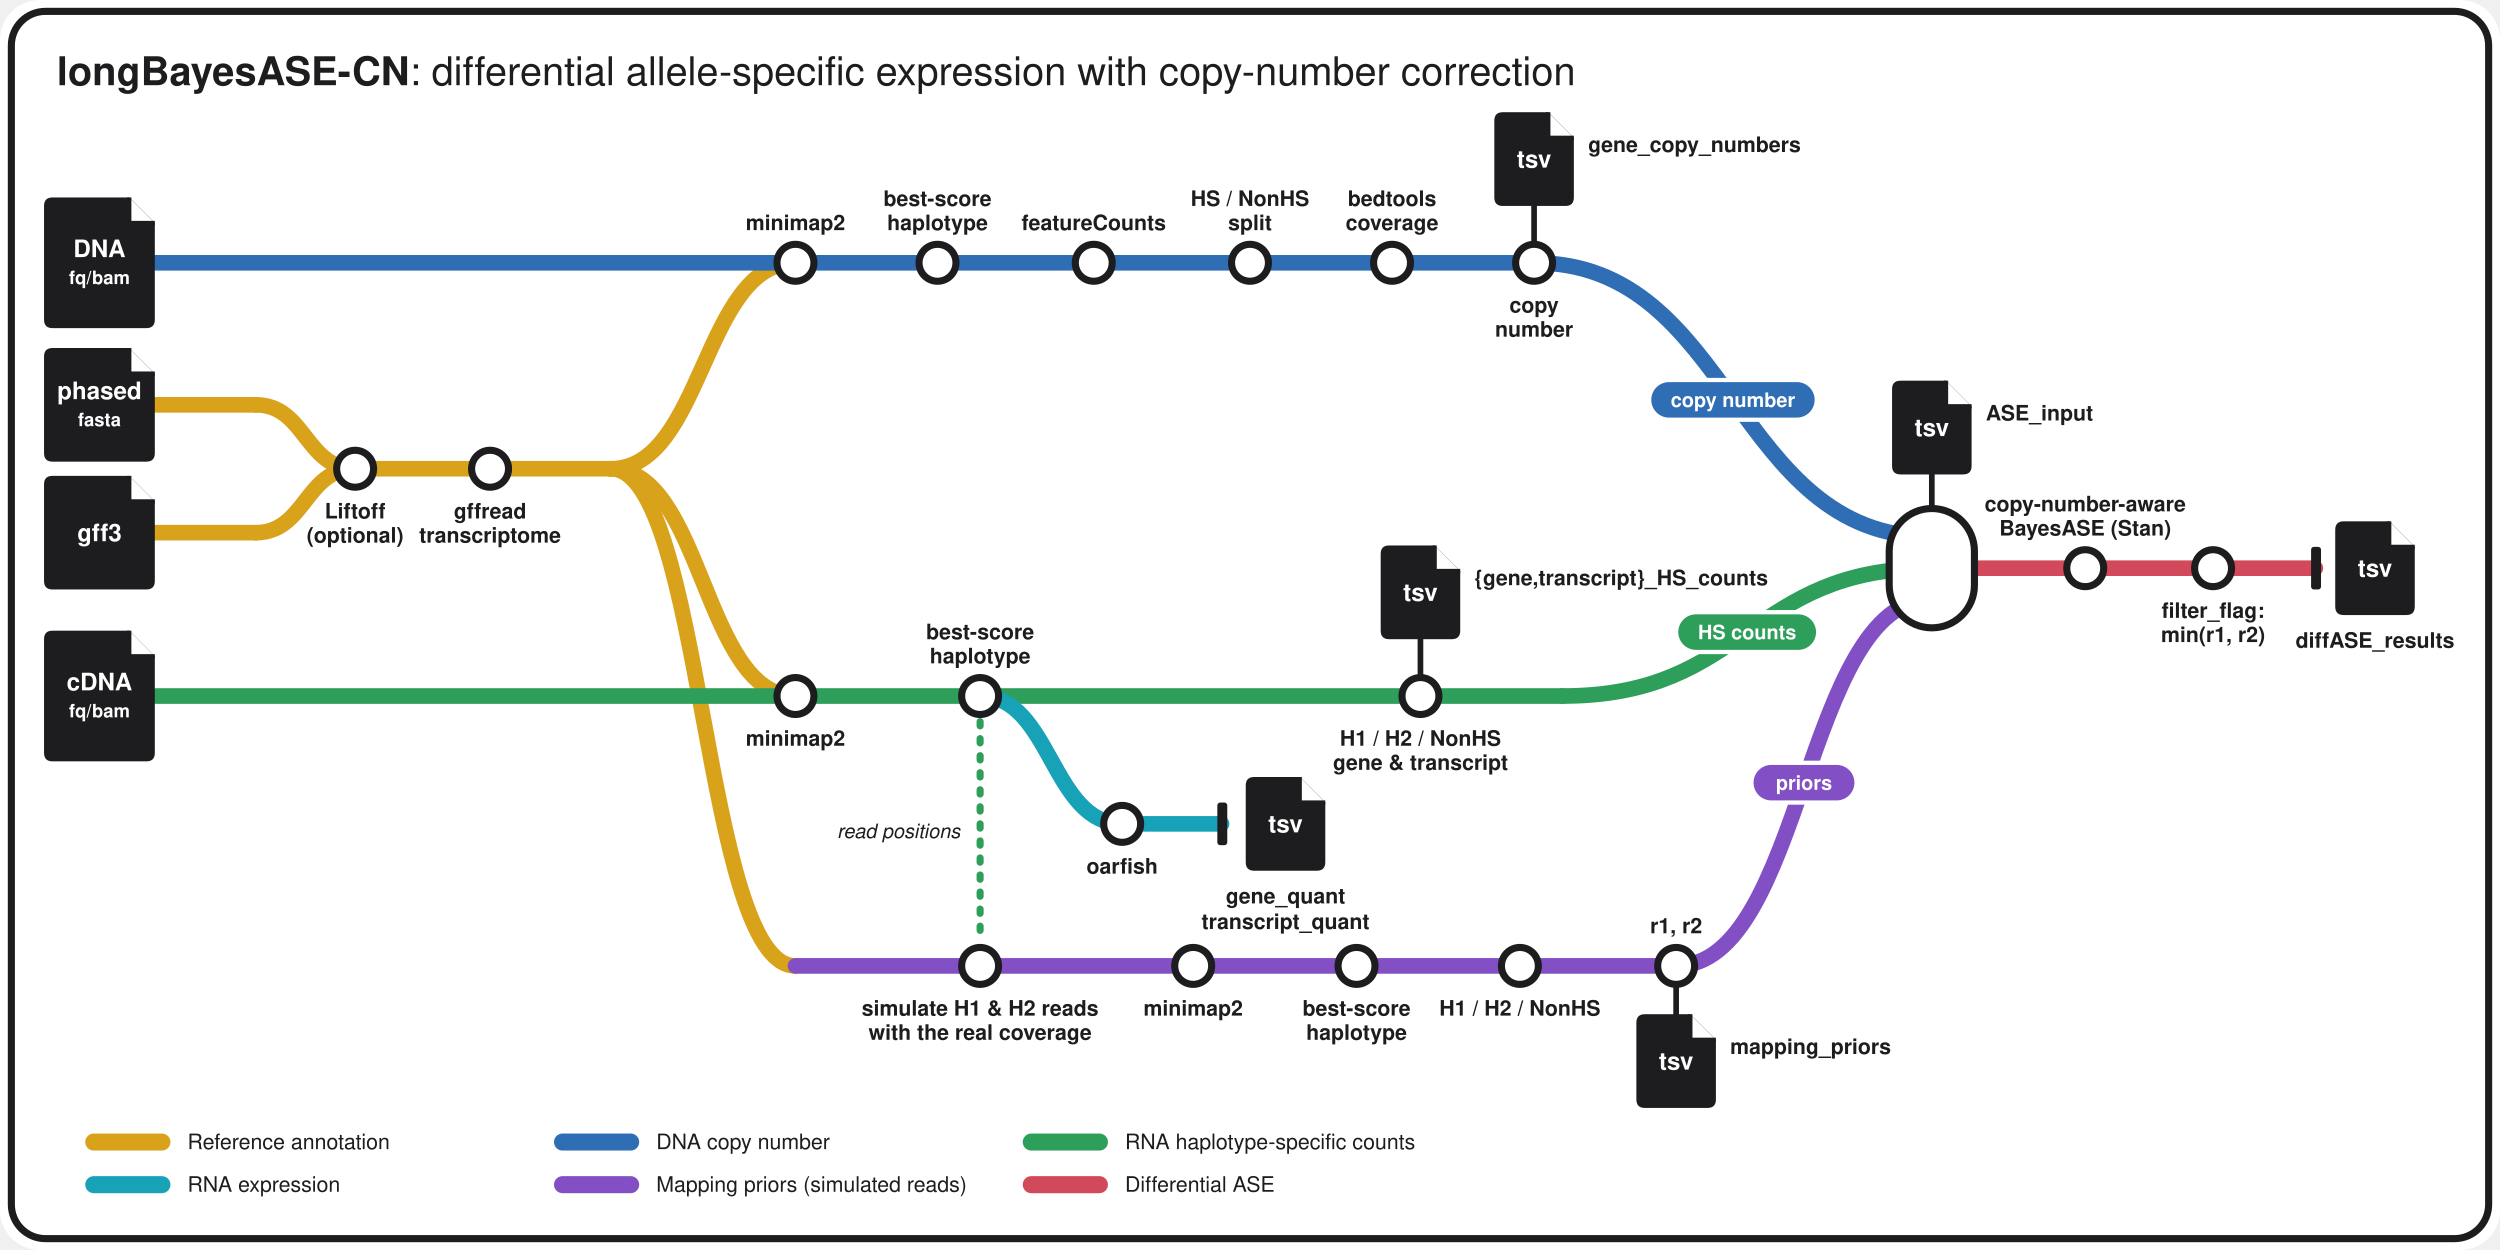
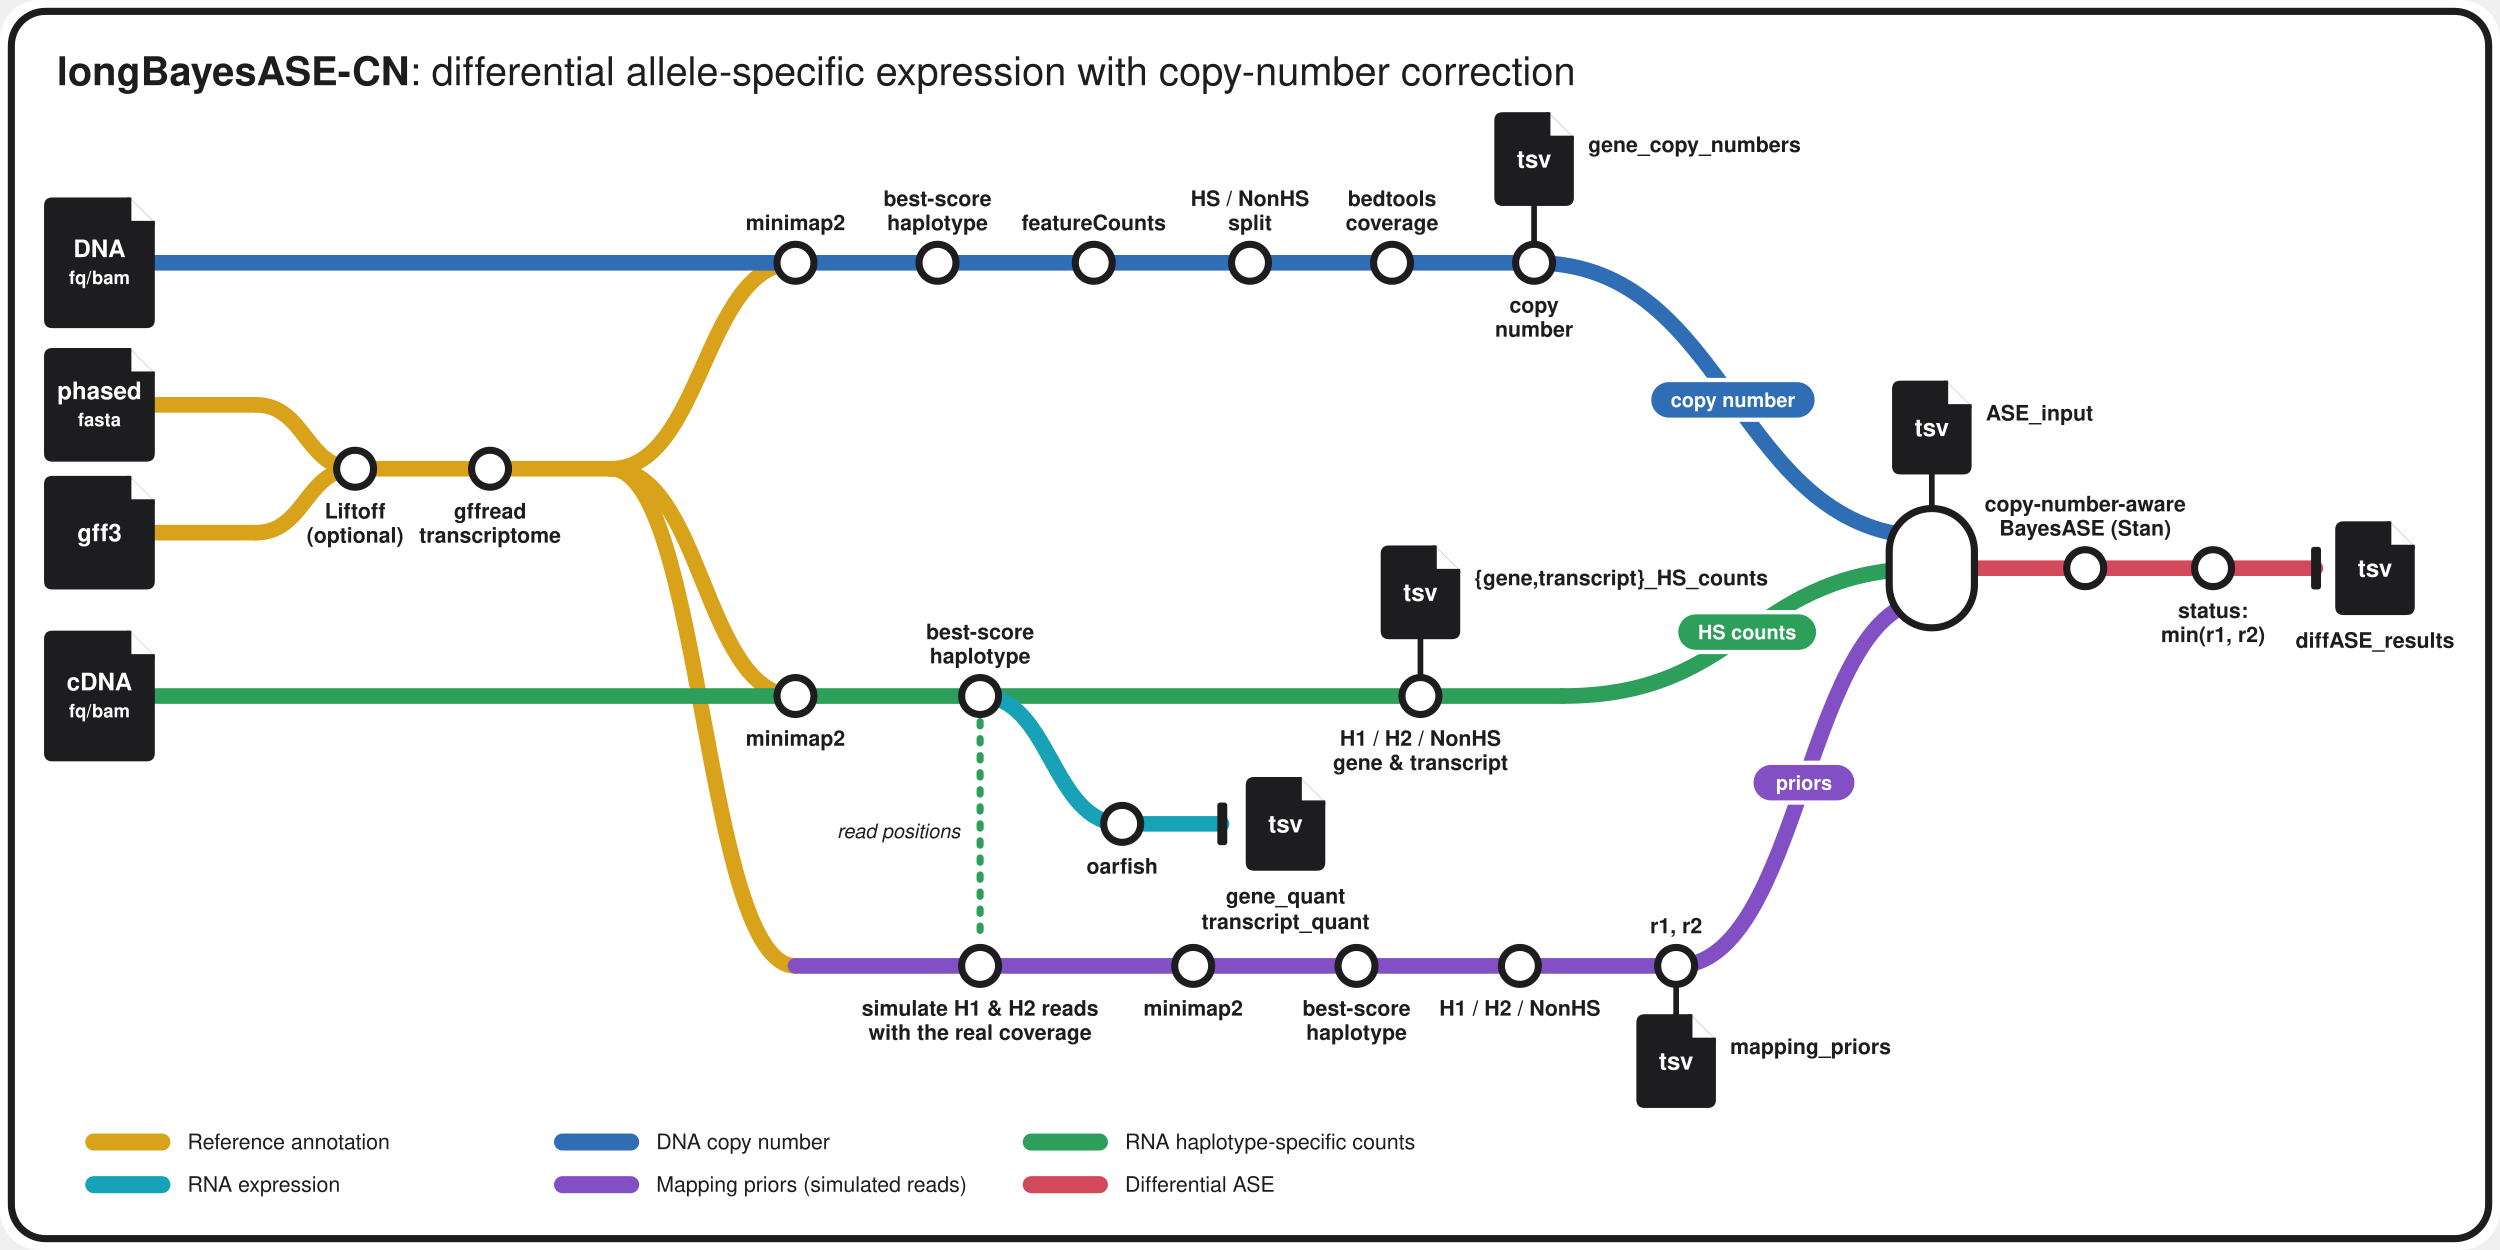
<svg xmlns="http://www.w3.org/2000/svg" viewBox="0 0 1760 880" width="1760" height="880" role="img" aria-label="longBayesASE-CN workflow">
  <rect width="1760" height="880" rx="28" fill="#ffffff" />
  <rect x="8" y="8" width="1744" height="864" rx="24" fill="none" stroke="#1d1d1f" stroke-width="5" />
  <text x="40" y="60" font-family="Helvetica, Arial, sans-serif" font-size="28" font-weight="800" fill="#1d1d1f">longBayesASE-CN<tspan font-weight="500">: differential allele-specific expression with copy-number correction</tspan>
  </text>
  <path d="M 110,285 L 180,285" fill="none" stroke="#D9A21B" stroke-width="11" stroke-linecap="round" />
  <path d="M 180,285 C 215.0,285 215.0,330 250,330" fill="none" stroke="#D9A21B" stroke-width="11" stroke-linecap="round" />
  <path d="M 110,375 L 180,375" fill="none" stroke="#D9A21B" stroke-width="11" stroke-linecap="round" />
  <path d="M 180,375 C 215.0,375 215.0,330 250,330" fill="none" stroke="#D9A21B" stroke-width="11" stroke-linecap="round" />
  <path d="M 250,330 L 430,330" fill="none" stroke="#D9A21B" stroke-width="11" stroke-linecap="round" />
  <path d="M 430,330 C 495.0,330 495.0,185 560,185" fill="none" stroke="#D9A21B" stroke-width="11" stroke-linecap="round" />
  <path d="M 430,330 C 495.0,330 495.0,490 560,490" fill="none" stroke="#D9A21B" stroke-width="11" stroke-linecap="round" />
  <path d="M 430,330 C 495.0,330 495.0,680 560,680" fill="none" stroke="#D9A21B" stroke-width="11" stroke-linecap="round" />
  <path d="M 110,185 L 1080,185" fill="none" stroke="#2F6DB5" stroke-width="11" stroke-linecap="round" />
  <path d="M 1080,185 C 1220.0,185 1220.0,378 1360,378" fill="none" stroke="#2F6DB5" stroke-width="11" stroke-linecap="round" />
  <path d="M 110,490 L 1100,490" fill="none" stroke="#2E9E5B" stroke-width="11" stroke-linecap="round" />
  <path d="M 1100,490 C 1230.0,490 1230.0,400 1360,400" fill="none" stroke="#2E9E5B" stroke-width="11" stroke-linecap="round" />
  <path d="M 690,490 C 740.0,490 740.0,580 790,580" fill="none" stroke="#17A2B8" stroke-width="11" stroke-linecap="round" />
  <path d="M 790,580 L 860,580" fill="none" stroke="#17A2B8" stroke-width="11" stroke-linecap="round" />
  <rect x="857" y="565" width="7" height="30" rx="2" fill="#1d1d1f" />
  <path d="M 560,680 L 1180,680" fill="none" stroke="#8250C4" stroke-width="11" stroke-linecap="round" />
  <path d="M 1180,680 C 1270.0,680 1270.0,422 1360,422" fill="none" stroke="#8250C4" stroke-width="11" stroke-linecap="round" />
  <path d="M 690,508 L 690,662" fill="none" stroke="#2E9E5B" stroke-width="5" stroke-dasharray="3 9" stroke-linecap="round" />
  <text x="676" y="590" text-anchor="end" font-family="Helvetica, Arial, sans-serif" font-size="14" font-weight="400" fill="#1d1d1f" font-style="italic">read positions</text>
  <path d="M 1360,400 L 1630,400" fill="none" stroke="#D1495B" stroke-width="11" stroke-linecap="round" />
  <rect x="1627" y="385" width="7" height="30" rx="2" fill="#1d1d1f" />
  <path d="M 31,145 Q 31,139 37,139 L 91,139 L 109,157 L 109,225 Q 109,231 103,231 L 37,231 Q 31,231 31,225 Z" fill="#1d1d1f" />
  <path d="M 91,139 L 91,157 L 109,157" fill="#fff" stroke="#1d1d1f" stroke-width="3" stroke-linejoin="round" />
  <text x="70.0" y="181.0" text-anchor="middle" font-family="Helvetica, Arial, sans-serif" font-size="17" font-weight="800" fill="#fff">DNA</text>
  <text x="70.0" y="200.0" text-anchor="middle" font-family="Helvetica, Arial, sans-serif" font-size="13" font-weight="600" fill="#fff">fq/bam</text>
  <path d="M 31,251 Q 31,245 37,245 L 91,245 L 109,263 L 109,319 Q 109,325 103,325 L 37,325 Q 31,325 31,319 Z" fill="#1d1d1f" />
  <path d="M 91,245 L 91,263 L 109,263" fill="#fff" stroke="#1d1d1f" stroke-width="3" stroke-linejoin="round" />
  <text x="70.0" y="281.0" text-anchor="middle" font-family="Helvetica, Arial, sans-serif" font-size="17" font-weight="800" fill="#fff">phased</text>
  <text x="70.0" y="300.0" text-anchor="middle" font-family="Helvetica, Arial, sans-serif" font-size="13" font-weight="600" fill="#fff">fasta</text>
  <path d="M 31,341 Q 31,335 37,335 L 91,335 L 109,353 L 109,409 Q 109,415 103,415 L 37,415 Q 31,415 31,409 Z" fill="#1d1d1f" />
  <path d="M 91,335 L 91,353 L 109,353" fill="#fff" stroke="#1d1d1f" stroke-width="3" stroke-linejoin="round" />
  <text x="70.0" y="381.0" text-anchor="middle" font-family="Helvetica, Arial, sans-serif" font-size="17" font-weight="800" fill="#fff">gff3</text>
  <path d="M 31,450 Q 31,444 37,444 L 91,444 L 109,462 L 109,530 Q 109,536 103,536 L 37,536 Q 31,536 31,530 Z" fill="#1d1d1f" />
  <path d="M 91,444 L 91,462 L 109,462" fill="#fff" stroke="#1d1d1f" stroke-width="3" stroke-linejoin="round" />
  <text x="70.0" y="486.0" text-anchor="middle" font-family="Helvetica, Arial, sans-serif" font-size="17" font-weight="800" fill="#fff">cDNA</text>
  <text x="70.0" y="505.0" text-anchor="middle" font-family="Helvetica, Arial, sans-serif" font-size="13" font-weight="600" fill="#fff">fq/bam</text>
  <circle cx="250" cy="330" r="13" fill="#fff" stroke="#1d1d1f" stroke-width="5" />
  <text x="250" y="365" text-anchor="middle" font-family="Helvetica, Arial, sans-serif" font-size="15" font-weight="700" fill="#1d1d1f">Liftoff</text>
  <text x="250" y="382" text-anchor="middle" font-family="Helvetica, Arial, sans-serif" font-size="15" font-weight="700" fill="#1d1d1f">(optional)</text>
  <circle cx="345" cy="330" r="13" fill="#fff" stroke="#1d1d1f" stroke-width="5" />
  <text x="345" y="365" text-anchor="middle" font-family="Helvetica, Arial, sans-serif" font-size="15" font-weight="700" fill="#1d1d1f">gffread</text>
  <text x="345" y="382" text-anchor="middle" font-family="Helvetica, Arial, sans-serif" font-size="15" font-weight="700" fill="#1d1d1f">transcriptome</text>
  <circle cx="560" cy="185" r="13" fill="#fff" stroke="#1d1d1f" stroke-width="5" />
  <text x="560" y="162" text-anchor="middle" font-family="Helvetica, Arial, sans-serif" font-size="15" font-weight="700" fill="#1d1d1f">minimap2</text>
  <circle cx="660" cy="185" r="13" fill="#fff" stroke="#1d1d1f" stroke-width="5" />
  <text x="660" y="162" text-anchor="middle" font-family="Helvetica, Arial, sans-serif" font-size="15" font-weight="700" fill="#1d1d1f">haplotype</text>
  <text x="660" y="145" text-anchor="middle" font-family="Helvetica, Arial, sans-serif" font-size="15" font-weight="700" fill="#1d1d1f">best-score</text>
  <circle cx="770" cy="185" r="13" fill="#fff" stroke="#1d1d1f" stroke-width="5" />
  <text x="770" y="162" text-anchor="middle" font-family="Helvetica, Arial, sans-serif" font-size="15" font-weight="700" fill="#1d1d1f">featureCounts</text>
  <circle cx="880" cy="185" r="13" fill="#fff" stroke="#1d1d1f" stroke-width="5" />
  <text x="880" y="162" text-anchor="middle" font-family="Helvetica, Arial, sans-serif" font-size="15" font-weight="700" fill="#1d1d1f">split</text>
  <text x="880" y="145" text-anchor="middle" font-family="Helvetica, Arial, sans-serif" font-size="15" font-weight="700" fill="#1d1d1f">HS / NonHS</text>
  <circle cx="980" cy="185" r="13" fill="#fff" stroke="#1d1d1f" stroke-width="5" />
  <text x="980" y="162" text-anchor="middle" font-family="Helvetica, Arial, sans-serif" font-size="15" font-weight="700" fill="#1d1d1f">coverage</text>
  <text x="980" y="145" text-anchor="middle" font-family="Helvetica, Arial, sans-serif" font-size="15" font-weight="700" fill="#1d1d1f">bedtools</text>
  <circle cx="1080" cy="185" r="13" fill="#fff" stroke="#1d1d1f" stroke-width="5" />
  <text x="1080" y="220" text-anchor="middle" font-family="Helvetica, Arial, sans-serif" font-size="15" font-weight="700" fill="#1d1d1f">copy</text>
  <text x="1080" y="237" text-anchor="middle" font-family="Helvetica, Arial, sans-serif" font-size="15" font-weight="700" fill="#1d1d1f">number</text>
  <circle cx="560" cy="490" r="13" fill="#fff" stroke="#1d1d1f" stroke-width="5" />
  <text x="560" y="525" text-anchor="middle" font-family="Helvetica, Arial, sans-serif" font-size="15" font-weight="700" fill="#1d1d1f">minimap2</text>
  <circle cx="690" cy="490" r="13" fill="#fff" stroke="#1d1d1f" stroke-width="5" />
  <text x="690" y="467" text-anchor="middle" font-family="Helvetica, Arial, sans-serif" font-size="15" font-weight="700" fill="#1d1d1f">haplotype</text>
  <text x="690" y="450" text-anchor="middle" font-family="Helvetica, Arial, sans-serif" font-size="15" font-weight="700" fill="#1d1d1f">best-score</text>
  <circle cx="1000" cy="490" r="13" fill="#fff" stroke="#1d1d1f" stroke-width="5" />
  <text x="1000" y="525" text-anchor="middle" font-family="Helvetica, Arial, sans-serif" font-size="15" font-weight="700" fill="#1d1d1f">H1 / H2 / NonHS</text>
  <text x="1000" y="542" text-anchor="middle" font-family="Helvetica, Arial, sans-serif" font-size="15" font-weight="700" fill="#1d1d1f">gene &amp; transcript</text>
  <circle cx="790" cy="580" r="13" fill="#fff" stroke="#1d1d1f" stroke-width="5" />
  <text x="790" y="615" text-anchor="middle" font-family="Helvetica, Arial, sans-serif" font-size="15" font-weight="700" fill="#1d1d1f">oarfish</text>
  <circle cx="690" cy="680" r="13" fill="#fff" stroke="#1d1d1f" stroke-width="5" />
  <text x="690" y="715" text-anchor="middle" font-family="Helvetica, Arial, sans-serif" font-size="15" font-weight="700" fill="#1d1d1f">simulate H1 &amp; H2 reads</text>
  <text x="690" y="732" text-anchor="middle" font-family="Helvetica, Arial, sans-serif" font-size="15" font-weight="700" fill="#1d1d1f">with the real coverage</text>
  <circle cx="840" cy="680" r="13" fill="#fff" stroke="#1d1d1f" stroke-width="5" />
  <text x="840" y="715" text-anchor="middle" font-family="Helvetica, Arial, sans-serif" font-size="15" font-weight="700" fill="#1d1d1f">minimap2</text>
  <circle cx="955" cy="680" r="13" fill="#fff" stroke="#1d1d1f" stroke-width="5" />
  <text x="955" y="715" text-anchor="middle" font-family="Helvetica, Arial, sans-serif" font-size="15" font-weight="700" fill="#1d1d1f">best-score</text>
  <text x="955" y="732" text-anchor="middle" font-family="Helvetica, Arial, sans-serif" font-size="15" font-weight="700" fill="#1d1d1f">haplotype</text>
  <circle cx="1070" cy="680" r="13" fill="#fff" stroke="#1d1d1f" stroke-width="5" />
  <text x="1070" y="715" text-anchor="middle" font-family="Helvetica, Arial, sans-serif" font-size="15" font-weight="700" fill="#1d1d1f">H1 / H2 / NonHS</text>
  <circle cx="1180" cy="680" r="13" fill="#fff" stroke="#1d1d1f" stroke-width="5" />
  <text x="1180" y="657" text-anchor="middle" font-family="Helvetica, Arial, sans-serif" font-size="15" font-weight="700" fill="#1d1d1f">r1, r2</text>
  <rect x="1330" y="358" width="60" height="84" rx="30" fill="#fff" stroke="#1d1d1f" stroke-width="5" />
  <circle cx="1468" cy="400" r="13" fill="#fff" stroke="#1d1d1f" stroke-width="5" />
  <text x="1468" y="377" text-anchor="middle" font-family="Helvetica, Arial, sans-serif" font-size="15" font-weight="700" fill="#1d1d1f">BayesASE (Stan)</text>
  <text x="1468" y="360" text-anchor="middle" font-family="Helvetica, Arial, sans-serif" font-size="15" font-weight="700" fill="#1d1d1f">copy-number-aware</text>
  <circle cx="1558" cy="400" r="13" fill="#fff" stroke="#1d1d1f" stroke-width="5" />
-   <text x="1558" y="435" text-anchor="middle" font-family="Helvetica, Arial, sans-serif" font-size="15" font-weight="700" fill="#1d1d1f">filter_flag:</text>
+   <text x="1558" y="435" text-anchor="middle" font-family="Helvetica, Arial, sans-serif" font-size="15" font-weight="700" fill="#1d1d1f">status:</text>
  <text x="1558" y="452" text-anchor="middle" font-family="Helvetica, Arial, sans-serif" font-size="15" font-weight="700" fill="#1d1d1f">min(r1, r2)</text>
  <rect x="1161.0" y="267.5" width="118" height="28" rx="14" fill="#2F6DB5" stroke="#fff" stroke-width="3" />
  <text x="1220.0" y="286.5" text-anchor="middle" font-family="Helvetica, Arial, sans-serif" font-size="14" font-weight="800" fill="#fff">copy number</text>
  <rect x="1180.0" y="431.0" width="100" height="28" rx="14" fill="#2E9E5B" stroke="#fff" stroke-width="3" />
  <text x="1230.0" y="450.0" text-anchor="middle" font-family="Helvetica, Arial, sans-serif" font-size="14" font-weight="800" fill="#fff">HS counts</text>
  <rect x="1233.0" y="537.0" width="74" height="28" rx="14" fill="#8250C4" stroke="#fff" stroke-width="3" />
  <text x="1270.0" y="556.0" text-anchor="middle" font-family="Helvetica, Arial, sans-serif" font-size="14" font-weight="800" fill="#fff">priors</text>
  <path d="M 1080,171 L 1080,145" stroke="#1d1d1f" stroke-width="4" stroke-linecap="round" />
  <path d="M 1052,85 Q 1052,79 1058,79 L 1090,79 L 1108,97 L 1108,139 Q 1108,145 1102,145 L 1058,145 Q 1052,145 1052,139 Z" fill="#1d1d1f" />
  <path d="M 1090,79 L 1090,97 L 1108,97" fill="#fff" stroke="#1d1d1f" stroke-width="3" stroke-linejoin="round" />
  <text x="1080.0" y="118.0" text-anchor="middle" font-family="Helvetica, Arial, sans-serif" font-size="17" font-weight="800" fill="#fff">tsv</text>
  <text x="1118" y="107" text-anchor="start" font-family="Helvetica, Arial, sans-serif" font-size="15" font-weight="600" fill="#1d1d1f">gene_copy_numbers</text>
  <path d="M 1000,476 L 1000,450" stroke="#1d1d1f" stroke-width="4" stroke-linecap="round" />
  <path d="M 972,390 Q 972,384 978,384 L 1010,384 L 1028,402 L 1028,444 Q 1028,450 1022,450 L 978,450 Q 972,450 972,444 Z" fill="#1d1d1f" />
  <path d="M 1010,384 L 1010,402 L 1028,402" fill="#fff" stroke="#1d1d1f" stroke-width="3" stroke-linejoin="round" />
  <text x="1000.0" y="423.0" text-anchor="middle" font-family="Helvetica, Arial, sans-serif" font-size="17" font-weight="800" fill="#fff">tsv</text>
  <text x="1038" y="412" text-anchor="start" font-family="Helvetica, Arial, sans-serif" font-size="15" font-weight="600" fill="#1d1d1f">{gene,transcript}_HS_counts</text>
  <path d="M 877,553 Q 877,547 883,547 L 915,547 L 933,565 L 933,607 Q 933,613 927,613 L 883,613 Q 877,613 877,607 Z" fill="#1d1d1f" />
  <path d="M 915,547 L 915,565 L 933,565" fill="#fff" stroke="#1d1d1f" stroke-width="3" stroke-linejoin="round" />
  <text x="905.0" y="586.0" text-anchor="middle" font-family="Helvetica, Arial, sans-serif" font-size="17" font-weight="800" fill="#fff">tsv</text>
  <text x="905" y="636" text-anchor="middle" font-family="Helvetica, Arial, sans-serif" font-size="15" font-weight="600" fill="#1d1d1f">gene_quant</text>
  <text x="905" y="654" text-anchor="middle" font-family="Helvetica, Arial, sans-serif" font-size="15" font-weight="600" fill="#1d1d1f">transcript_quant</text>
  <path d="M 1180,694 L 1180,714" stroke="#1d1d1f" stroke-width="4" stroke-linecap="round" />
  <path d="M 1152,720 Q 1152,714 1158,714 L 1190,714 L 1208,732 L 1208,774 Q 1208,780 1202,780 L 1158,780 Q 1152,780 1152,774 Z" fill="#1d1d1f" />
  <path d="M 1190,714 L 1190,732 L 1208,732" fill="#fff" stroke="#1d1d1f" stroke-width="3" stroke-linejoin="round" />
  <text x="1180.0" y="753.0" text-anchor="middle" font-family="Helvetica, Arial, sans-serif" font-size="17" font-weight="800" fill="#fff">tsv</text>
  <text x="1218" y="742" text-anchor="start" font-family="Helvetica, Arial, sans-serif" font-size="15" font-weight="600" fill="#1d1d1f">mapping_priors</text>
  <path d="M 1360,358 L 1360,334" stroke="#1d1d1f" stroke-width="4" stroke-linecap="round" />
  <path d="M 1332,274 Q 1332,268 1338,268 L 1370,268 L 1388,286 L 1388,328 Q 1388,334 1382,334 L 1338,334 Q 1332,334 1332,328 Z" fill="#1d1d1f" />
  <path d="M 1370,268 L 1370,286 L 1388,286" fill="#fff" stroke="#1d1d1f" stroke-width="3" stroke-linejoin="round" />
  <text x="1360.0" y="307.0" text-anchor="middle" font-family="Helvetica, Arial, sans-serif" font-size="17" font-weight="800" fill="#fff">tsv</text>
  <text x="1398" y="296" text-anchor="start" font-family="Helvetica, Arial, sans-serif" font-size="15" font-weight="600" fill="#1d1d1f">ASE_input</text>
  <path d="M 1644,373 Q 1644,367 1650,367 L 1682,367 L 1700,385 L 1700,427 Q 1700,433 1694,433 L 1650,433 Q 1644,433 1644,427 Z" fill="#1d1d1f" />
  <path d="M 1682,367 L 1682,385 L 1700,385" fill="#fff" stroke="#1d1d1f" stroke-width="3" stroke-linejoin="round" />
  <text x="1672.0" y="406.0" text-anchor="middle" font-family="Helvetica, Arial, sans-serif" font-size="17" font-weight="800" fill="#fff">tsv</text>
  <text x="1672" y="456" text-anchor="middle" font-family="Helvetica, Arial, sans-serif" font-size="15" font-weight="600" fill="#1d1d1f">diffASE_results</text>
  <rect x="60" y="798" width="60" height="12" rx="6" fill="#D9A21B" />
  <text x="132" y="809" font-family="Helvetica, Arial, sans-serif" font-size="15" fill="#1d1d1f">Reference annotation</text>
  <rect x="390" y="798" width="60" height="12" rx="6" fill="#2F6DB5" />
  <text x="462" y="809" font-family="Helvetica, Arial, sans-serif" font-size="15" fill="#1d1d1f">DNA copy number</text>
  <rect x="720" y="798" width="60" height="12" rx="6" fill="#2E9E5B" />
  <text x="792" y="809" font-family="Helvetica, Arial, sans-serif" font-size="15" fill="#1d1d1f">RNA haplotype-specific counts</text>
  <rect x="60" y="828" width="60" height="12" rx="6" fill="#17A2B8" />
  <text x="132" y="839" font-family="Helvetica, Arial, sans-serif" font-size="15" fill="#1d1d1f">RNA expression</text>
  <rect x="390" y="828" width="60" height="12" rx="6" fill="#8250C4" />
  <text x="462" y="839" font-family="Helvetica, Arial, sans-serif" font-size="15" fill="#1d1d1f">Mapping priors (simulated reads)</text>
  <rect x="720" y="828" width="60" height="12" rx="6" fill="#D1495B" />
  <text x="792" y="839" font-family="Helvetica, Arial, sans-serif" font-size="15" fill="#1d1d1f">Differential ASE</text>
</svg>
